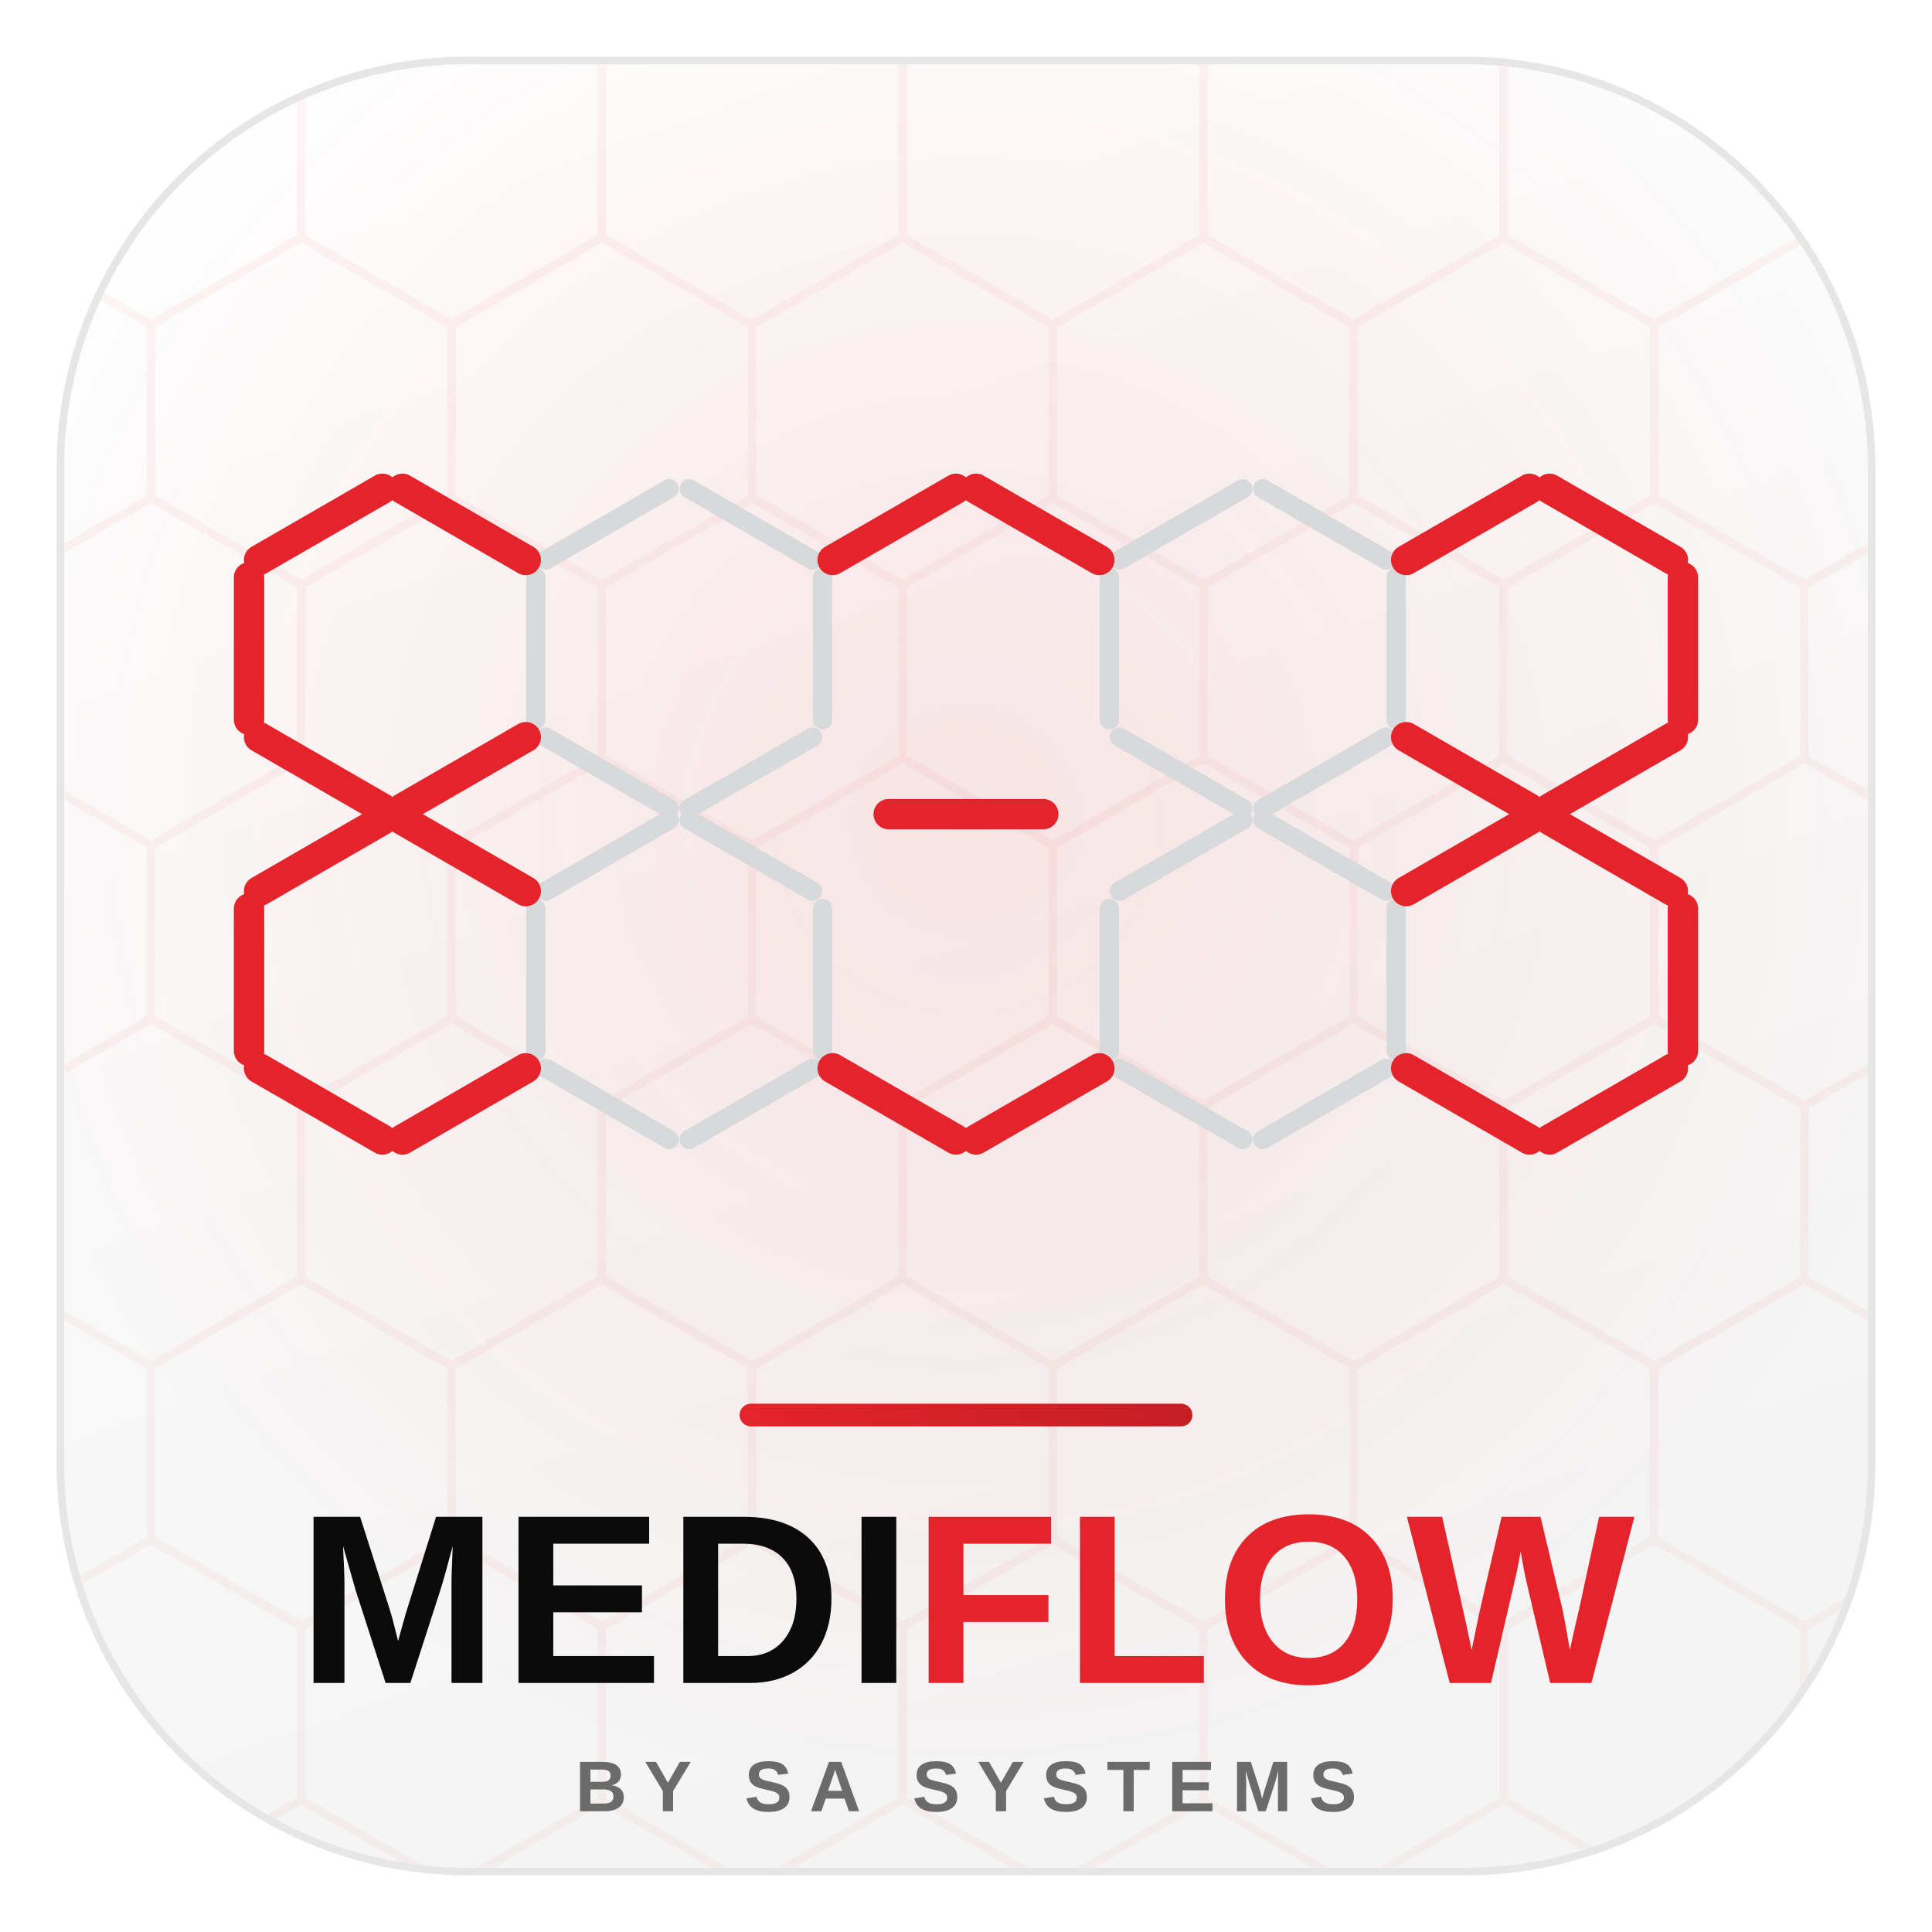
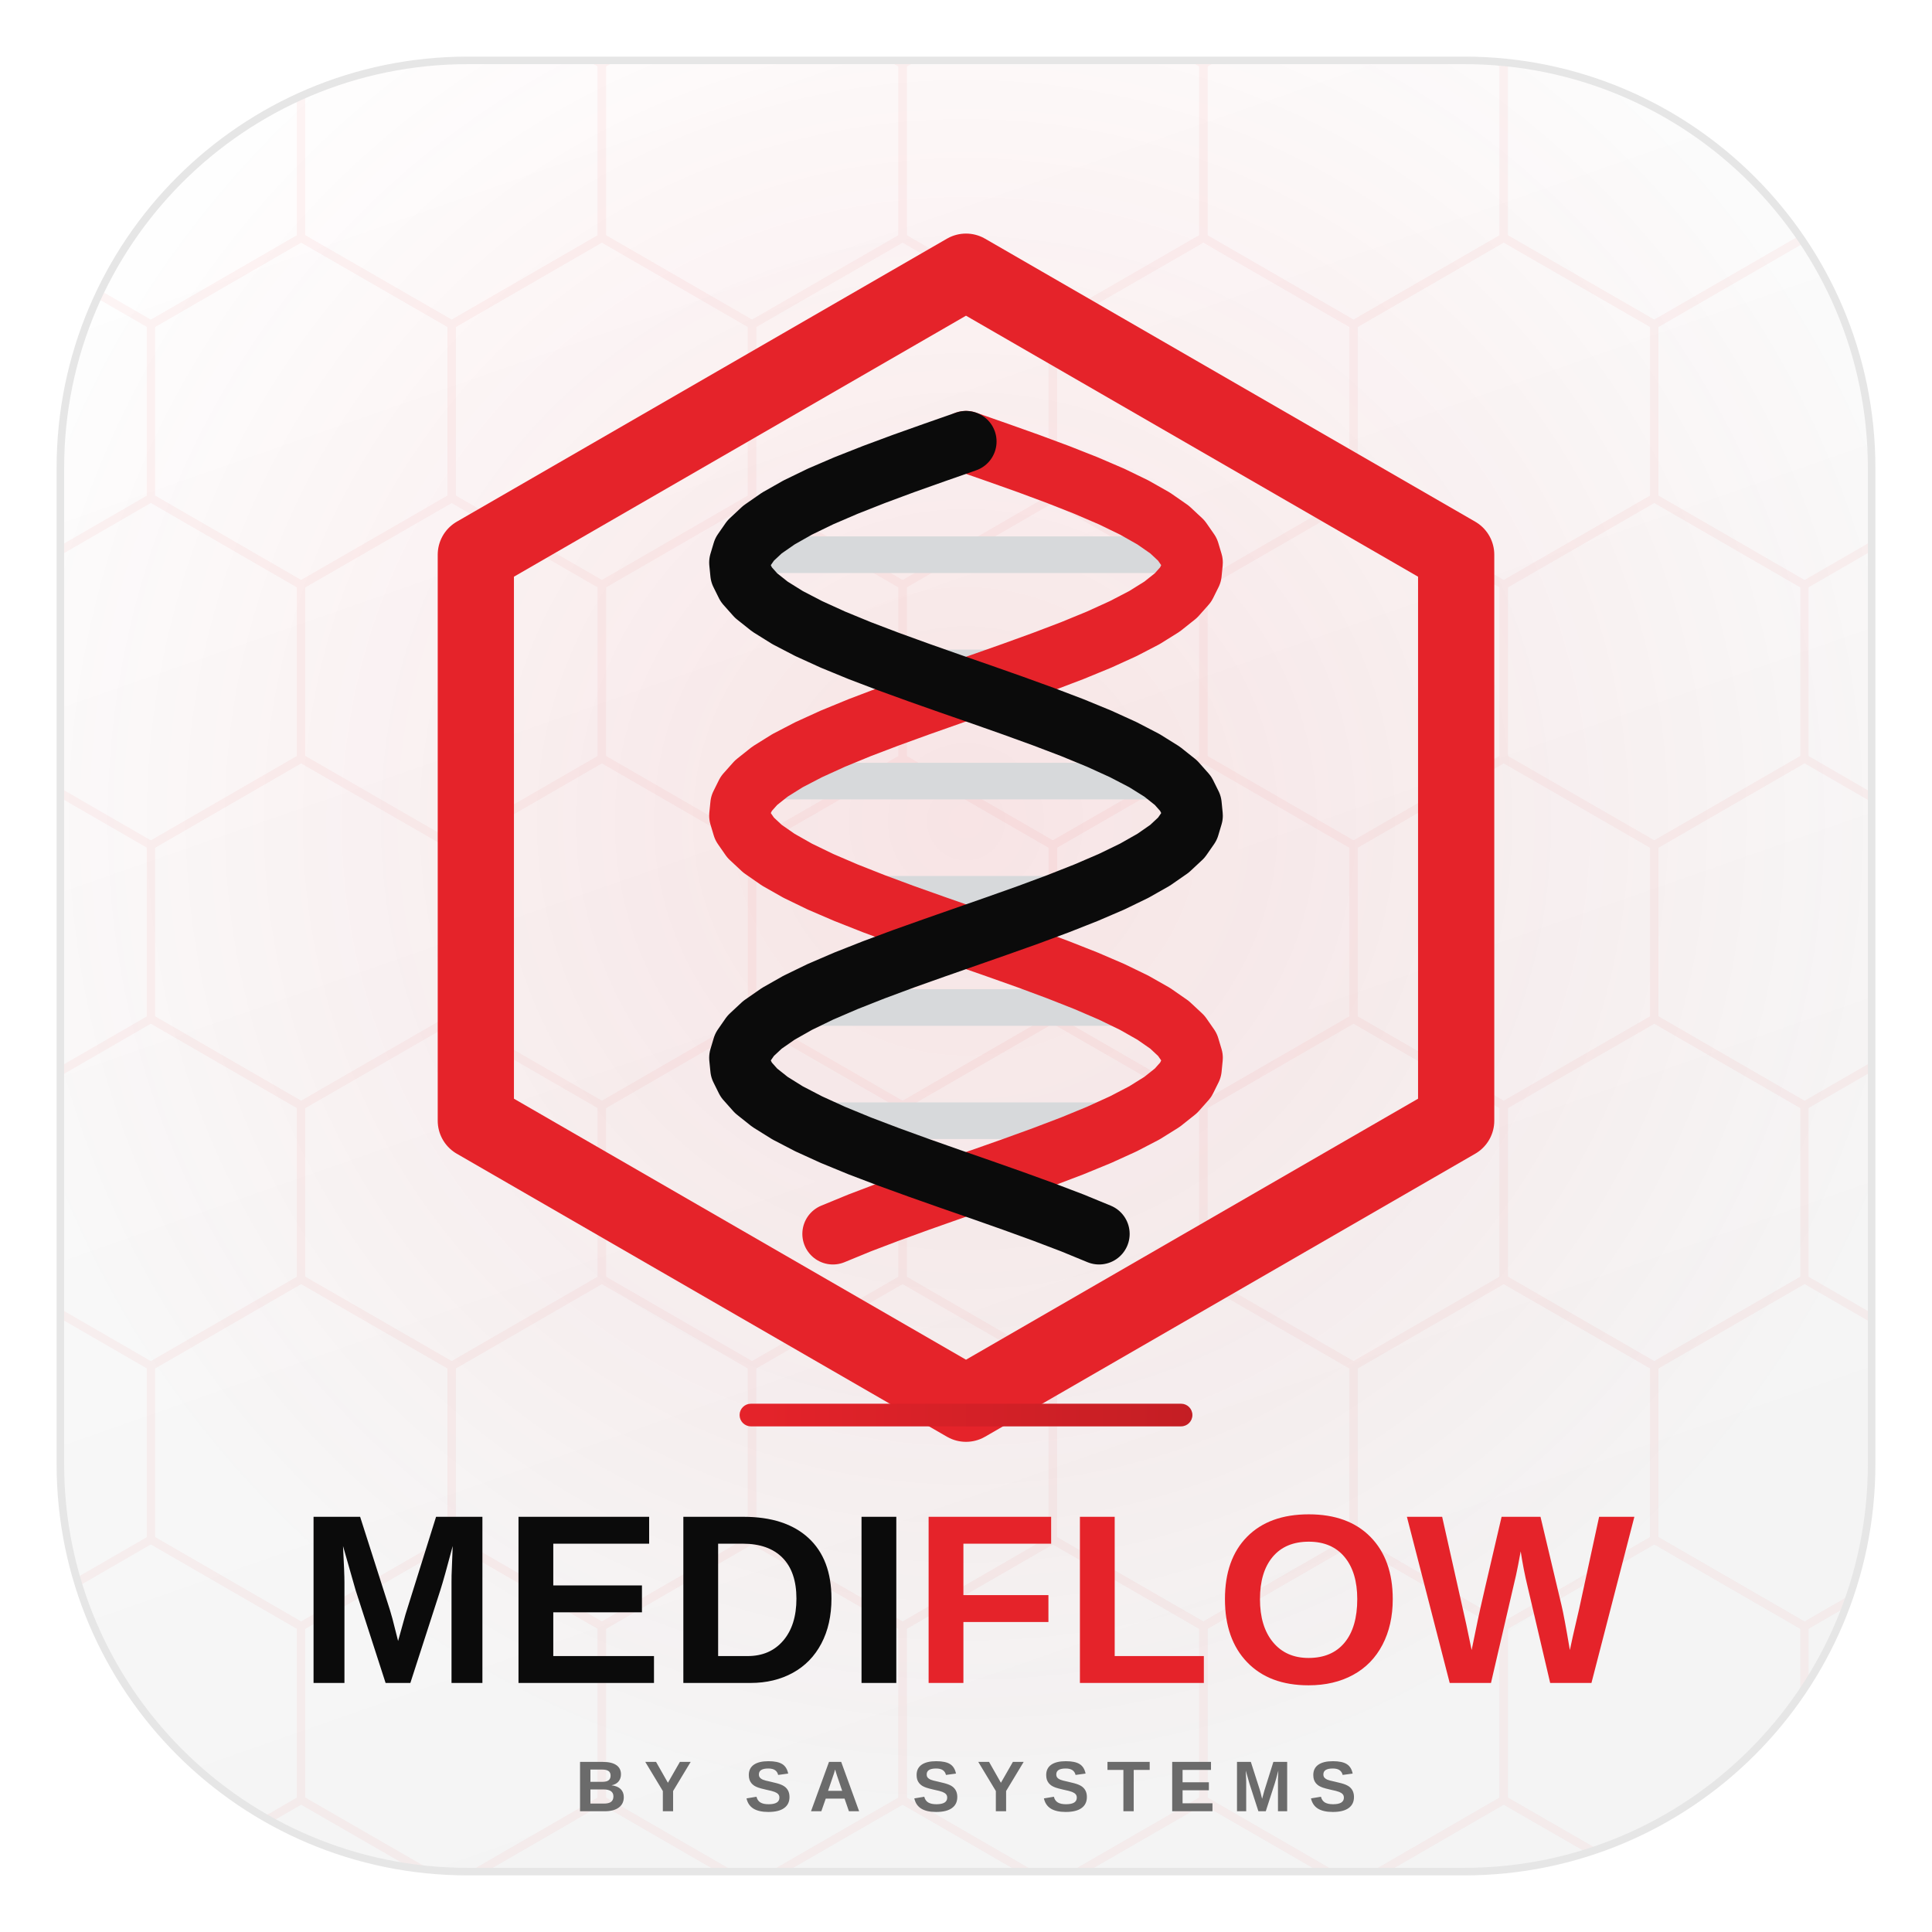
<svg xmlns="http://www.w3.org/2000/svg" viewBox="0 0 512 512" width="512" height="512" role="img" aria-label="SA Systems">
  <defs>
    <linearGradient id="card" x1="0" y1="0" x2="0.35" y2="1">
      <stop offset="0" stop-color="#FFFFFF" />
      <stop offset="1" stop-color="#F4F4F4" />
    </linearGradient>
    <linearGradient id="accent" x1="0" y1="0" x2="1" y2="0">
      <stop offset="0" stop-color="#E5232A" />
      <stop offset="1" stop-color="#C41E24" />
    </linearGradient>
    <radialGradient id="glow" cx="0.5" cy="0.42" r="0.55">
      <stop offset="0" stop-color="#E5232A" stop-opacity="0.10" />
      <stop offset="1" stop-color="#E5232A" stop-opacity="0" />
    </radialGradient>
    <clipPath id="cardclip">
      <rect x="16" y="16" width="480" height="480" rx="108" />
    </clipPath>
  </defs>
  <rect x="16" y="16" width="480" height="480" rx="108" fill="url(#card)" />
  <g clip-path="url(#cardclip)">
    <g fill="none" stroke="#E5232A" stroke-width="2.2" opacity="0.05" stroke-linejoin="round">
      <path d="M40.0,-6.0 L79.8,17.0 L79.8,63.0 L40.0,86.0 L0.2,63.0 L0.2,17.0 Z" />
      <path d="M119.7,-6.0 L159.5,17.0 L159.5,63.0 L119.7,86.0 L79.8,63.0 L79.8,17.0 Z" />
      <path d="M199.3,-6.0 L239.2,17.0 L239.2,63.0 L199.3,86.0 L159.5,63.0 L159.5,17.0 Z" />
      <path d="M279.0,-6.0 L318.9,17.0 L318.9,63.0 L279.0,86.0 L239.2,63.0 L239.2,17.0 Z" />
      <path d="M358.7,-6.0 L398.5,17.0 L398.5,63.0 L358.7,86.0 L318.9,63.0 L318.9,17.0 Z" />
      <path d="M438.4,-6.0 L478.2,17.0 L478.2,63.0 L438.4,86.0 L398.5,63.0 L398.5,17.0 Z" />
      <path d="M79.8,63.0 L119.7,86.0 L119.7,132.0 L79.8,155.0 L40.0,132.0 L40.0,86.0 Z" />
      <path d="M159.5,63.0 L199.3,86.0 L199.3,132.0 L159.5,155.0 L119.7,132.0 L119.7,86.0 Z" />
      <path d="M239.2,63.0 L279.0,86.0 L279.0,132.0 L239.2,155.0 L199.3,132.0 L199.3,86.0 Z" />
      <path d="M318.9,63.0 L358.7,86.0 L358.7,132.0 L318.9,155.0 L279.0,132.0 L279.0,86.0 Z" />
      <path d="M398.5,63.0 L438.4,86.0 L438.4,132.0 L398.5,155.0 L358.7,132.0 L358.7,86.0 Z" />
      <path d="M478.2,63.0 L518.0,86.0 L518.0,132.0 L478.2,155.0 L438.4,132.0 L438.4,86.0 Z" />
      <path d="M40.0,132.0 L79.8,155.0 L79.8,201.0 L40.0,224.0 L0.2,201.0 L0.2,155.0 Z" />
      <path d="M119.7,132.0 L159.5,155.0 L159.5,201.0 L119.7,224.0 L79.8,201.0 L79.8,155.0 Z" />
      <path d="M199.3,132.0 L239.2,155.0 L239.2,201.0 L199.3,224.0 L159.5,201.0 L159.5,155.0 Z" />
      <path d="M279.0,132.0 L318.9,155.0 L318.9,201.0 L279.0,224.0 L239.2,201.0 L239.2,155.0 Z" />
      <path d="M358.7,132.0 L398.5,155.0 L398.5,201.0 L358.7,224.0 L318.9,201.0 L318.9,155.0 Z" />
      <path d="M438.4,132.0 L478.2,155.0 L478.2,201.0 L438.4,224.0 L398.5,201.0 L398.5,155.0 Z" />
      <path d="M79.8,201.0 L119.7,224.0 L119.7,270.0 L79.8,293.0 L40.0,270.0 L40.0,224.0 Z" />
      <path d="M159.5,201.0 L199.3,224.0 L199.3,270.0 L159.5,293.0 L119.7,270.0 L119.7,224.0 Z" />
      <path d="M239.2,201.0 L279.0,224.0 L279.0,270.0 L239.2,293.0 L199.3,270.0 L199.3,224.0 Z" />
      <path d="M318.9,201.0 L358.7,224.0 L358.7,270.0 L318.9,293.0 L279.0,270.0 L279.0,224.0 Z" />
      <path d="M398.5,201.0 L438.4,224.0 L438.4,270.0 L398.5,293.0 L358.7,270.0 L358.7,224.0 Z" />
      <path d="M478.2,201.0 L518.0,224.0 L518.0,270.0 L478.2,293.0 L438.4,270.0 L438.4,224.0 Z" />
      <path d="M40.0,270.0 L79.8,293.0 L79.8,339.0 L40.0,362.0 L0.2,339.0 L0.2,293.0 Z" />
      <path d="M119.7,270.0 L159.5,293.0 L159.5,339.0 L119.7,362.0 L79.8,339.0 L79.8,293.0 Z" />
      <path d="M199.3,270.0 L239.2,293.0 L239.2,339.0 L199.3,362.0 L159.5,339.0 L159.5,293.0 Z" />
      <path d="M279.0,270.0 L318.9,293.0 L318.9,339.0 L279.0,362.0 L239.2,339.0 L239.2,293.0 Z" />
      <path d="M358.7,270.0 L398.5,293.0 L398.5,339.0 L358.7,362.0 L318.9,339.0 L318.9,293.0 Z" />
      <path d="M438.4,270.0 L478.2,293.0 L478.2,339.0 L438.4,362.0 L398.5,339.0 L398.5,293.0 Z" />
      <path d="M79.8,339.0 L119.7,362.0 L119.7,408.0 L79.8,431.0 L40.0,408.0 L40.0,362.0 Z" />
      <path d="M159.5,339.0 L199.3,362.0 L199.3,408.0 L159.5,431.0 L119.7,408.0 L119.7,362.0 Z" />
      <path d="M239.2,339.0 L279.0,362.0 L279.0,408.0 L239.2,431.0 L199.3,408.0 L199.3,362.0 Z" />
      <path d="M318.9,339.0 L358.7,362.0 L358.7,408.0 L318.9,431.0 L279.0,408.0 L279.0,362.0 Z" />
      <path d="M398.5,339.0 L438.4,362.0 L438.4,408.0 L398.5,431.0 L358.7,408.0 L358.7,362.0 Z" />
      <path d="M478.2,339.0 L518.0,362.0 L518.0,408.0 L478.2,431.0 L438.4,408.0 L438.4,362.0 Z" />
      <path d="M40.0,408.0 L79.8,431.0 L79.8,477.0 L40.0,500.0 L0.2,477.0 L0.2,431.0 Z" />
      <path d="M119.7,408.0 L159.5,431.0 L159.5,477.0 L119.7,500.0 L79.8,477.0 L79.8,431.0 Z" />
      <path d="M199.3,408.0 L239.2,431.0 L239.2,477.0 L199.3,500.0 L159.5,477.0 L159.5,431.0 Z" />
      <path d="M279.0,408.0 L318.9,431.0 L318.9,477.0 L279.0,500.0 L239.2,477.0 L239.2,431.0 Z" />
      <path d="M358.7,408.0 L398.5,431.0 L398.5,477.0 L358.7,500.0 L318.9,477.0 L318.9,431.0 Z" />
      <path d="M438.4,408.0 L478.2,431.0 L478.2,477.0 L438.4,500.0 L398.5,477.0 L398.5,431.0 Z" />
    </g>
    <rect x="16" y="16" width="480" height="480" fill="url(#glow)" />
  </g>
-   <g transform="translate(66.00 128.00) scale(0.7313)">
-     <g transform="translate(51.96 60.00)" fill="none" stroke-linecap="round" stroke-linejoin="round">
-       <line x1="107.56" y1="-57.90" x2="152.25" y2="-32.10" stroke="#D7D9DB" stroke-width="7" />
-       <line x1="155.88" y1="-25.80" x2="155.88" y2="25.80" stroke="#D7D9DB" stroke-width="7" />
-       <line x1="152.25" y1="32.10" x2="107.56" y2="57.90" stroke="#D7D9DB" stroke-width="7" />
-       <line x1="100.29" y1="57.90" x2="55.60" y2="32.10" stroke="#D7D9DB" stroke-width="7" />
-       <line x1="51.96" y1="25.80" x2="51.96" y2="-25.80" stroke="#D7D9DB" stroke-width="7" />
-       <line x1="55.60" y1="-32.10" x2="100.29" y2="-57.90" stroke="#D7D9DB" stroke-width="7" />
-       <line x1="107.56" y1="62.10" x2="152.25" y2="87.90" stroke="#D7D9DB" stroke-width="7" />
-       <line x1="155.88" y1="94.20" x2="155.88" y2="145.80" stroke="#D7D9DB" stroke-width="7" />
-       <line x1="152.25" y1="152.10" x2="107.56" y2="177.90" stroke="#D7D9DB" stroke-width="7" />
-       <line x1="100.29" y1="177.90" x2="55.60" y2="152.10" stroke="#D7D9DB" stroke-width="7" />
-       <line x1="51.96" y1="145.80" x2="51.96" y2="94.20" stroke="#D7D9DB" stroke-width="7" />
-       <line x1="55.60" y1="87.90" x2="100.29" y2="62.10" stroke="#D7D9DB" stroke-width="7" />
-       <line x1="315.41" y1="-57.90" x2="360.09" y2="-32.10" stroke="#D7D9DB" stroke-width="7" />
-       <line x1="363.73" y1="-25.80" x2="363.73" y2="25.80" stroke="#D7D9DB" stroke-width="7" />
-       <line x1="360.09" y1="32.10" x2="315.41" y2="57.90" stroke="#D7D9DB" stroke-width="7" />
-       <line x1="308.13" y1="57.90" x2="263.44" y2="32.10" stroke="#D7D9DB" stroke-width="7" />
-       <line x1="259.81" y1="25.80" x2="259.81" y2="-25.80" stroke="#D7D9DB" stroke-width="7" />
-       <line x1="263.44" y1="-32.10" x2="308.13" y2="-57.90" stroke="#D7D9DB" stroke-width="7" />
-       <line x1="315.41" y1="62.10" x2="360.09" y2="87.90" stroke="#D7D9DB" stroke-width="7" />
-       <line x1="363.73" y1="94.20" x2="363.73" y2="145.80" stroke="#D7D9DB" stroke-width="7" />
-       <line x1="360.09" y1="152.10" x2="315.41" y2="177.90" stroke="#D7D9DB" stroke-width="7" />
-       <line x1="308.13" y1="177.90" x2="263.44" y2="152.10" stroke="#D7D9DB" stroke-width="7" />
-       <line x1="259.81" y1="145.80" x2="259.81" y2="94.20" stroke="#D7D9DB" stroke-width="7" />
-       <line x1="263.44" y1="87.90" x2="308.13" y2="62.10" stroke="#D7D9DB" stroke-width="7" />
-       <line x1="3.64" y1="-57.90" x2="48.32" y2="-32.10" stroke="#E5232A" stroke-width="11" />
-       <line x1="48.32" y1="32.10" x2="3.64" y2="57.90" stroke="#E5232A" stroke-width="11" />
-       <line x1="-3.64" y1="57.90" x2="-48.32" y2="32.10" stroke="#E5232A" stroke-width="11" />
-       <line x1="-51.96" y1="25.80" x2="-51.96" y2="-25.80" stroke="#E5232A" stroke-width="11" />
-       <line x1="-48.32" y1="-32.10" x2="-3.64" y2="-57.90" stroke="#E5232A" stroke-width="11" />
-       <line x1="3.64" y1="62.10" x2="48.32" y2="87.90" stroke="#E5232A" stroke-width="11" />
-       <line x1="48.32" y1="152.10" x2="3.64" y2="177.90" stroke="#E5232A" stroke-width="11" />
-       <line x1="-3.64" y1="177.90" x2="-48.32" y2="152.10" stroke="#E5232A" stroke-width="11" />
-       <line x1="-51.96" y1="145.80" x2="-51.96" y2="94.20" stroke="#E5232A" stroke-width="11" />
-       <line x1="-48.32" y1="87.90" x2="-3.64" y2="62.10" stroke="#E5232A" stroke-width="11" />
-       <line x1="211.48" y1="-57.90" x2="256.17" y2="-32.10" stroke="#E5232A" stroke-width="11" />
-       <line x1="159.52" y1="-32.10" x2="204.21" y2="-57.90" stroke="#E5232A" stroke-width="11" />
-       <line x1="256.17" y1="152.10" x2="211.48" y2="177.90" stroke="#E5232A" stroke-width="11" />
-       <line x1="204.21" y1="177.90" x2="159.52" y2="152.10" stroke="#E5232A" stroke-width="11" />
-       <line x1="419.33" y1="-57.90" x2="464.02" y2="-32.10" stroke="#E5232A" stroke-width="11" />
-       <line x1="467.65" y1="-25.80" x2="467.65" y2="25.80" stroke="#E5232A" stroke-width="11" />
-       <line x1="464.02" y1="32.10" x2="419.33" y2="57.90" stroke="#E5232A" stroke-width="11" />
-       <line x1="412.05" y1="57.90" x2="367.37" y2="32.10" stroke="#E5232A" stroke-width="11" />
-       <line x1="367.37" y1="-32.10" x2="412.05" y2="-57.90" stroke="#E5232A" stroke-width="11" />
-       <line x1="419.33" y1="62.10" x2="464.02" y2="87.90" stroke="#E5232A" stroke-width="11" />
-       <line x1="467.65" y1="94.20" x2="467.65" y2="145.80" stroke="#E5232A" stroke-width="11" />
-       <line x1="464.02" y1="152.10" x2="419.33" y2="177.90" stroke="#E5232A" stroke-width="11" />
-       <line x1="412.05" y1="177.90" x2="367.37" y2="152.10" stroke="#E5232A" stroke-width="11" />
-       <line x1="367.37" y1="87.90" x2="412.05" y2="62.10" stroke="#E5232A" stroke-width="11" />
-       <line x1="179.83" y1="60.00" x2="235.86" y2="60.00" stroke="#E5232A" stroke-width="11" />
-     </g>
+   <path d="M256.00,72.00 L385.90,147.00 L385.90,297.00 L256.00,372.00 L126.10,297.00 L126.10,147.00 Z" fill="none" stroke="#E5232A" stroke-width="20.2" stroke-linejoin="round" />
+   <g fill="none" stroke-linecap="round" stroke-linejoin="round">
+     <line x1="315.46" y1="147.00" x2="196.54" y2="147.00" stroke="#D7D9DB" stroke-width="9.7" />
+     <line x1="271.96" y1="177.00" x2="240.04" y2="177.00" stroke="#D7D9DB" stroke-width="9.7" />
+     <line x1="200.83" y1="207.00" x2="311.17" y2="207.00" stroke="#D7D9DB" stroke-width="9.7" />
+     <line x1="225.23" y1="237.00" x2="286.77" y2="237.00" stroke="#D7D9DB" stroke-width="9.7" />
+     <line x1="302.91" y1="267.00" x2="209.09" y2="267.00" stroke="#D7D9DB" stroke-width="9.7" />
+     <line x1="299.37" y1="297.00" x2="212.63" y2="297.00" stroke="#D7D9DB" stroke-width="9.7" />
+     <path d="M256.00,117.00 L264.35,119.92 L272.54,122.83 L280.40,125.75 L287.80,128.67 L294.57,131.58 L300.59,134.50 L305.74,137.42 L309.93,140.33 L313.06,143.25 L315.09,146.17 L315.96,149.08 L315.67,152.00 L314.22,154.92 L311.63,157.83 L307.96,160.75 L303.28,163.67 L297.68,166.58 L291.27,169.50 L284.17,172.42 L276.52,175.33 L268.47,178.25 L260.19,181.17 L251.81,184.08 L243.53,187.00 L235.48,189.92 L227.83,192.83 L220.73,195.75 L214.32,198.67 L208.72,201.58 L204.04,204.50 L200.37,207.42 L197.78,210.33 L196.33,213.25 L196.04,216.17 L196.91,219.08 L198.94,222.00 L202.07,224.92 L206.26,227.83 L211.41,230.75 L217.43,233.67 L224.20,236.58 L231.60,239.50 L239.46,242.42 L247.65,245.33 L256.00,248.25 L264.35,251.17 L272.54,254.08 L280.40,257.00 L287.80,259.92 L294.57,262.83 L300.59,265.75 L305.74,268.67 L309.93,271.58 L313.06,274.50 L315.09,277.42 L315.96,280.33 L315.67,283.25 L314.22,286.17 L311.63,289.08 L307.96,292.00 L303.28,294.92 L297.68,297.83 L291.27,300.75 L284.17,303.67 L276.52,306.58 L268.47,309.50 L260.19,312.42 L251.81,315.33 L243.53,318.25 L235.48,321.17 L227.83,324.08 L220.73,327.00" stroke="#E5232A" stroke-width="16.2" />
+     <path d="M256.00,117.00 L247.65,119.92 L239.46,122.83 L231.60,125.75 L224.20,128.67 L217.43,131.58 L211.41,134.50 L206.26,137.42 L202.07,140.33 L198.94,143.25 L196.91,146.17 L196.04,149.08 L196.33,152.00 L197.78,154.92 L200.37,157.83 L204.04,160.75 L208.72,163.67 L214.32,166.58 L220.73,169.50 L227.83,172.42 L235.48,175.33 L243.53,178.25 L251.81,181.17 L260.19,184.08 L268.47,187.00 L276.52,189.92 L284.17,192.83 L291.27,195.75 L297.68,198.67 L303.28,201.58 L307.96,204.50 L311.63,207.42 L314.22,210.33 L315.67,213.25 L315.96,216.17 L315.09,219.08 L313.06,222.00 L309.93,224.92 L305.74,227.83 L300.59,230.75 L294.57,233.67 L287.80,236.58 L280.40,239.50 L272.54,242.42 L264.35,245.33 L256.00,248.25 L247.65,251.17 L239.46,254.08 L231.60,257.00 L224.20,259.92 L217.43,262.83 L211.41,265.75 L206.26,268.67 L202.07,271.58 L198.94,274.50 L196.91,277.42 L196.04,280.33 L196.33,283.25 L197.78,286.17 L200.37,289.08 L204.04,292.00 L208.72,294.92 L214.32,297.83 L220.73,300.75 L227.83,303.67 L235.48,306.58 L243.53,309.50 L251.81,312.42 L260.19,315.33 L268.47,318.25 L276.52,321.17 L284.17,324.08 L291.27,327.00" stroke="#0B0B0B" stroke-width="16.2" />
  </g>
  <rect x="196" y="372" width="120" height="6" rx="3" fill="url(#accent)" />
  <g text-anchor="middle">
    <text x="256" y="446" font-family="'Poppins','Segoe UI','Helvetica Neue',Arial,sans-serif" font-size="64" font-weight="800" fill="#0B0B0B" letter-spacing="1">MEDI<tspan fill="#E5232A" font-weight="600">FLOW</tspan>
    </text>
    <text x="256" y="480" font-family="'Poppins','Segoe UI','Helvetica Neue',Arial,sans-serif" font-size="19" font-weight="700" fill="#6B6B6B" letter-spacing="4.5">BY SA SYSTEMS</text>
  </g>
  <rect x="16" y="16" width="480" height="480" rx="108" fill="none" stroke="#E6E6E6" stroke-width="2" />
</svg>
